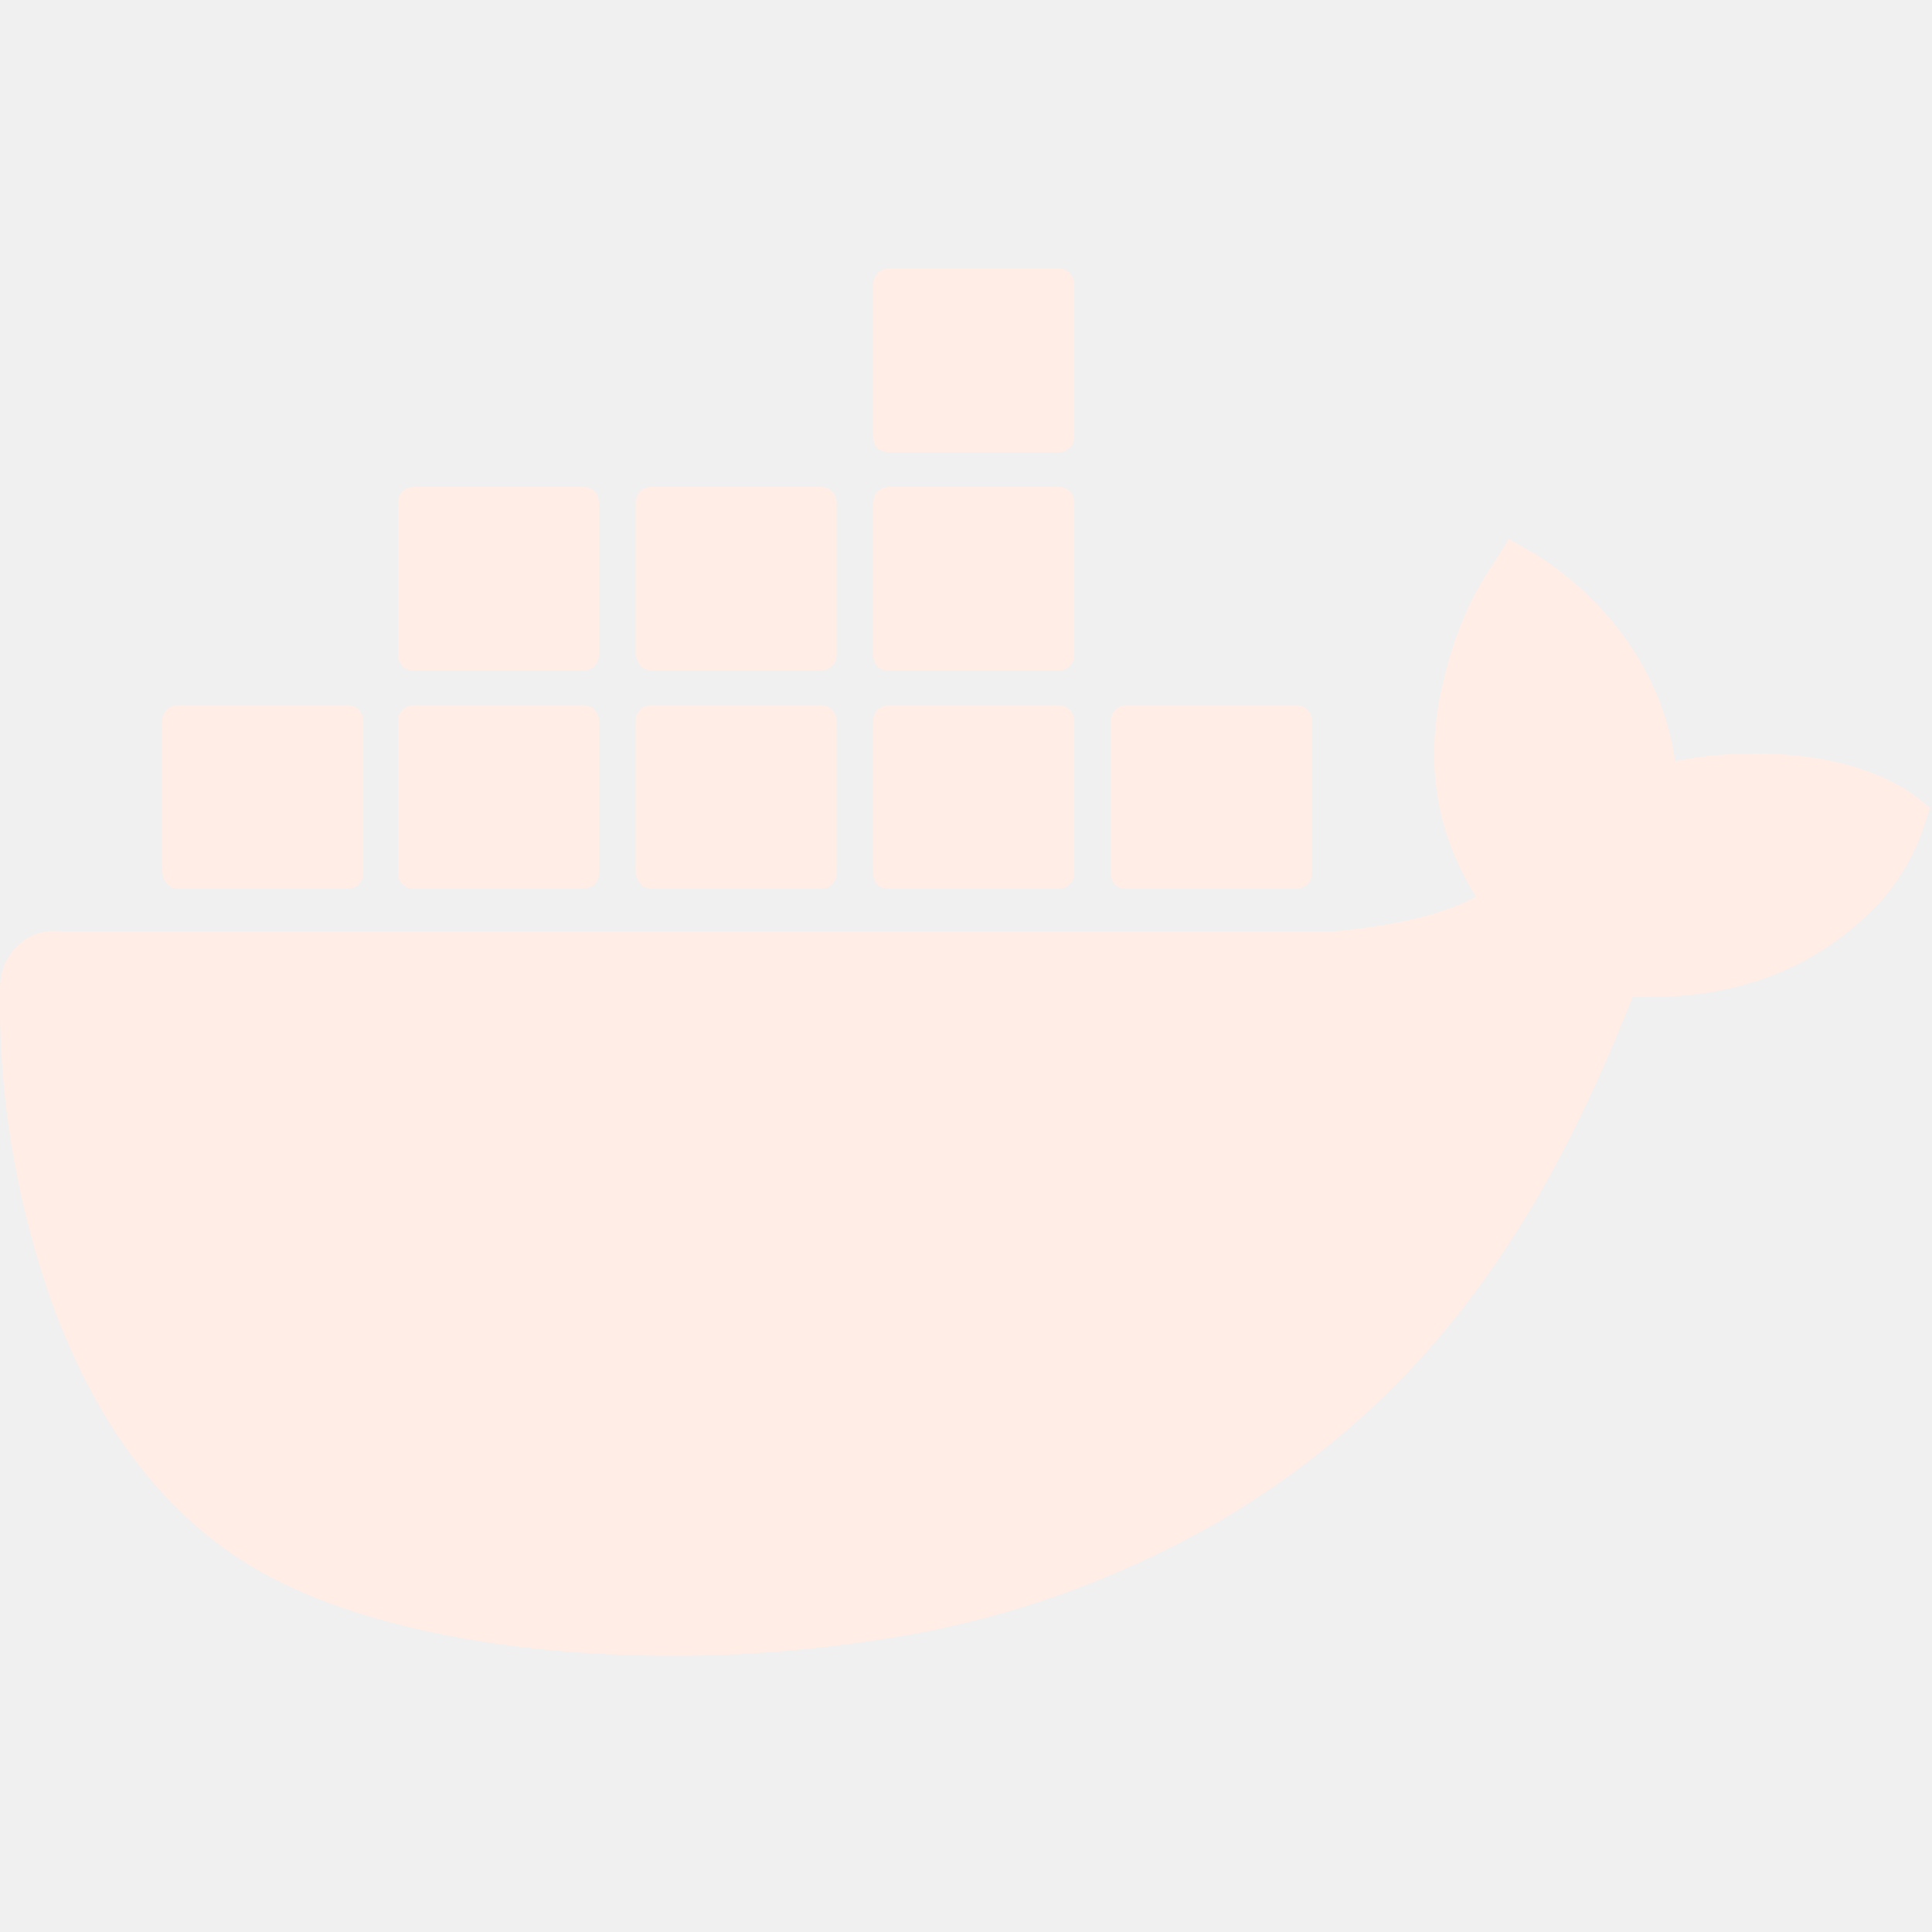
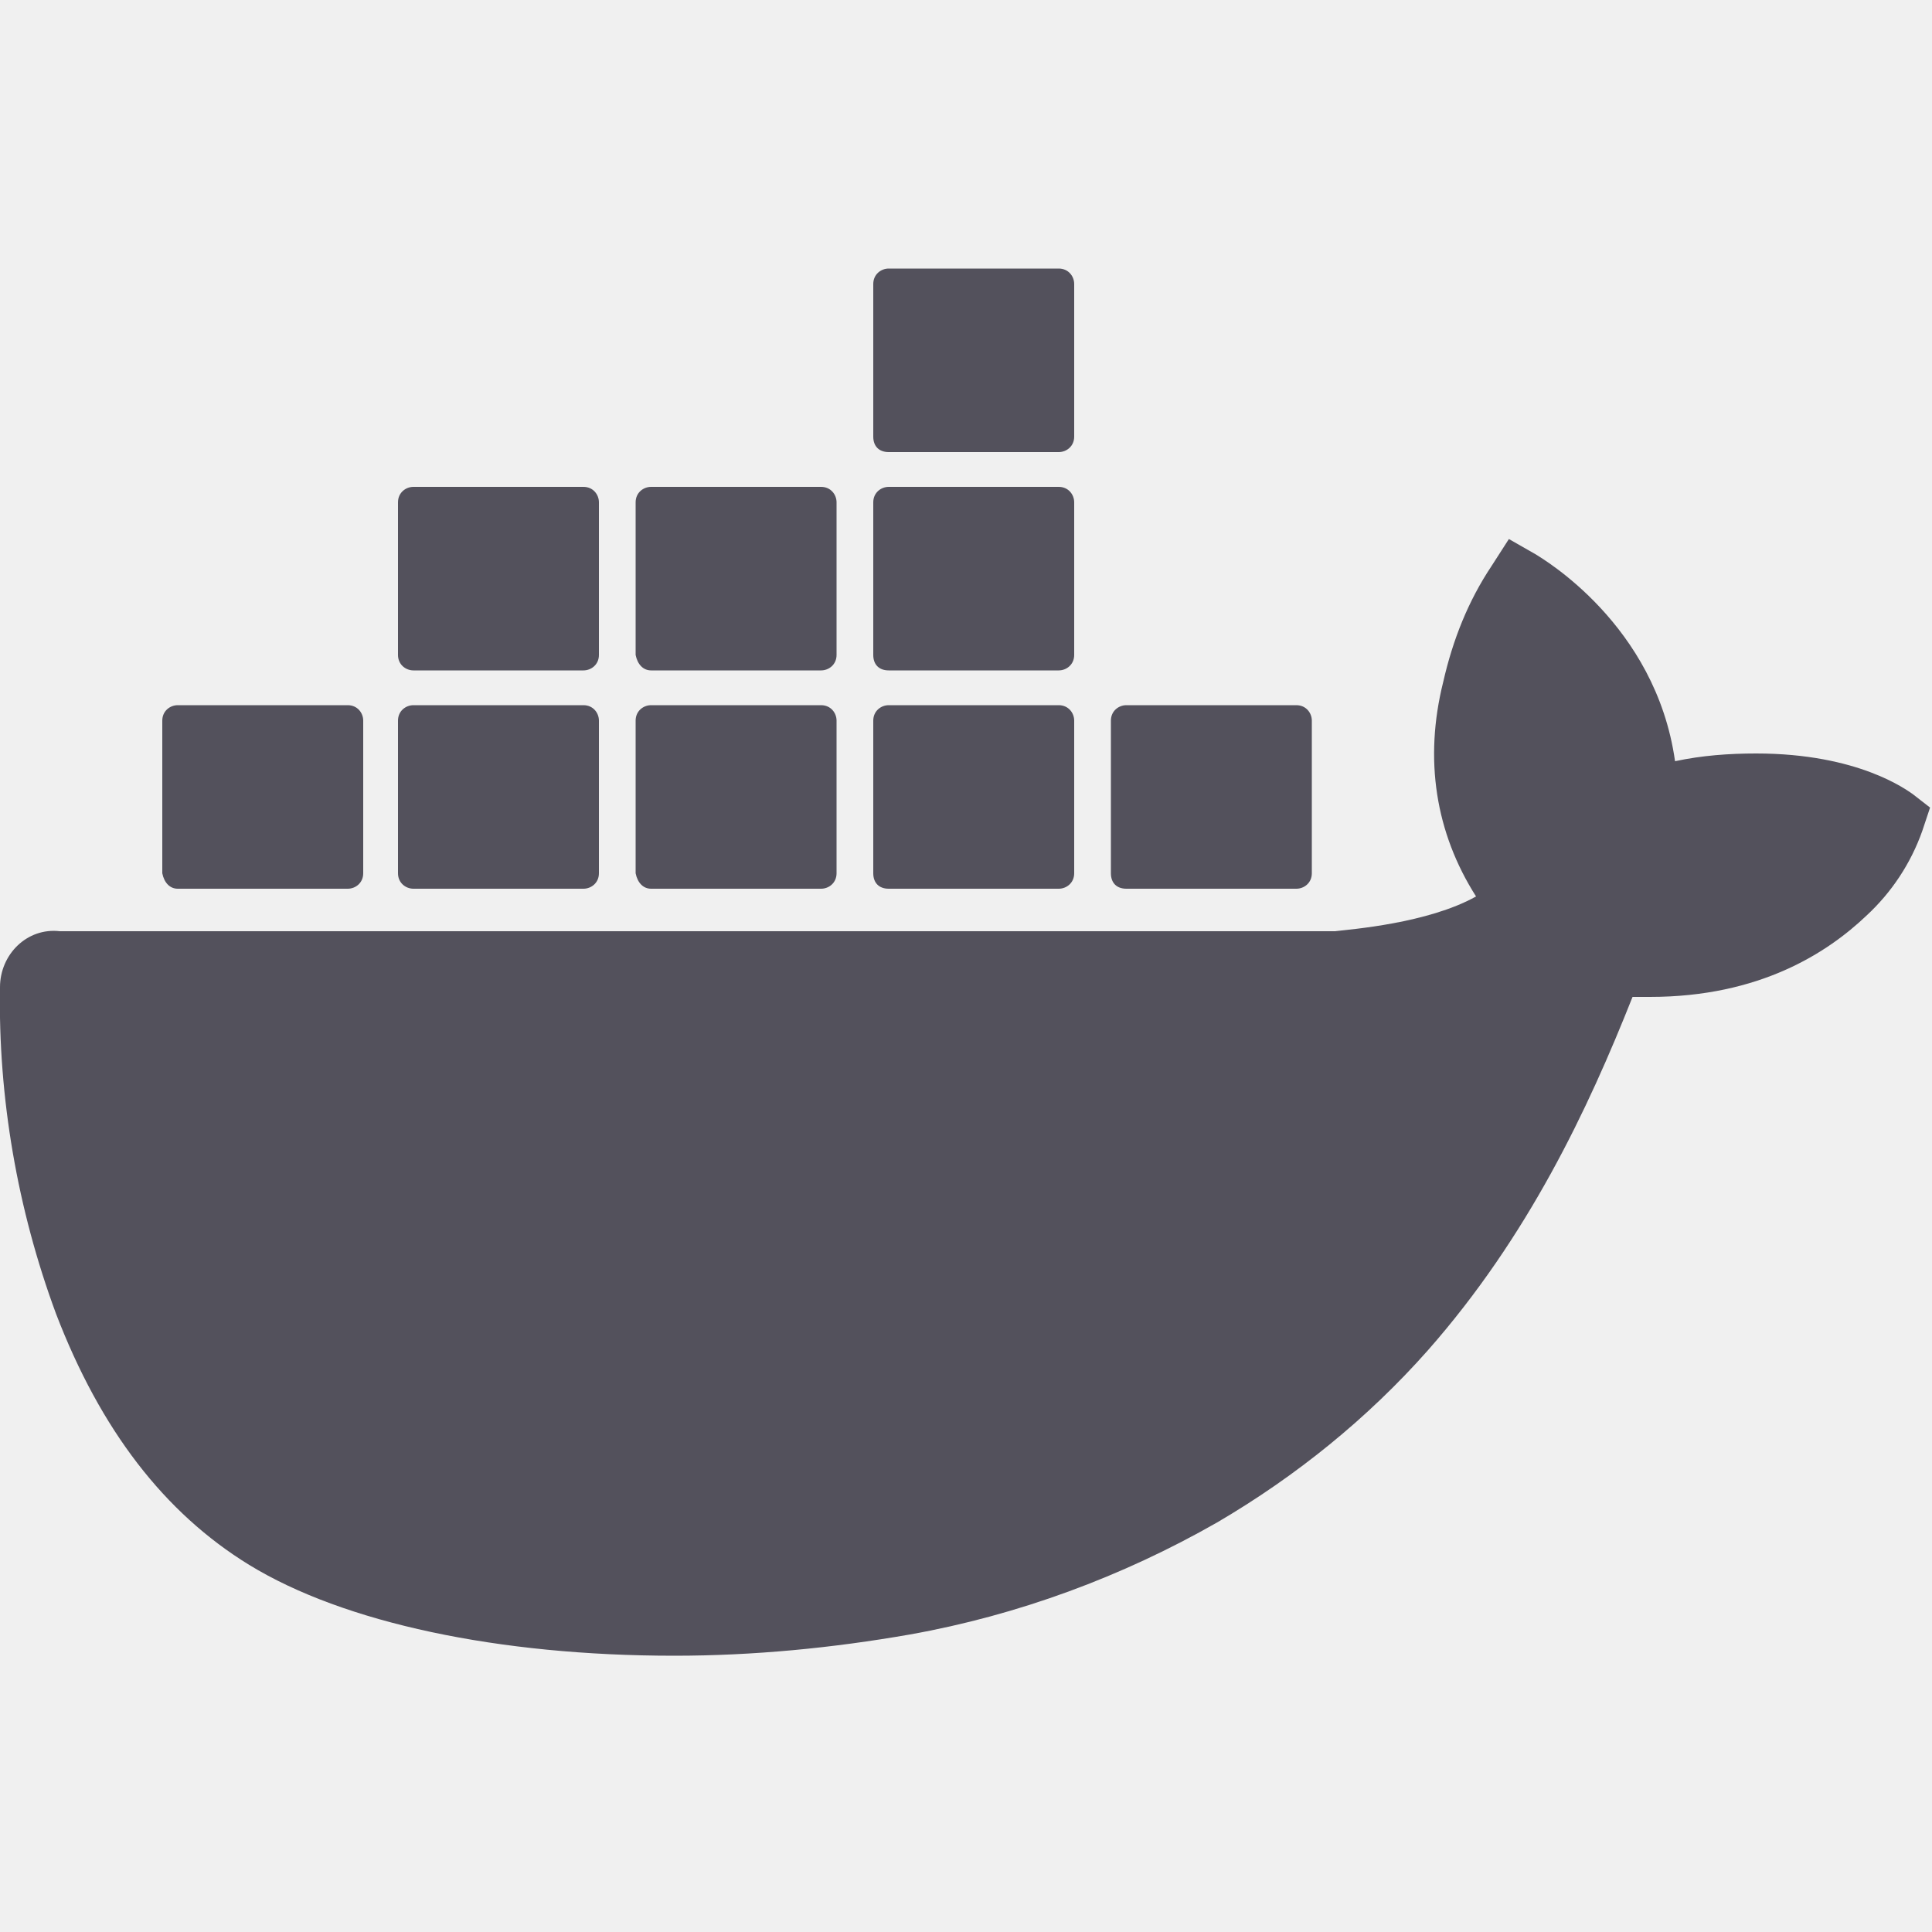
- <svg xmlns="http://www.w3.org/2000/svg" width="50" height="50" viewBox="0 0 50 50" fill="none">
-   <g id="Frame" clip-path="url(#clip0_2115_4485)">
-     <path id="Vector" d="M49.5 20.55C49.35 20.45 48.1 19.5 45.45 19.5C44.75 19.5 44.05 19.55 43.35 19.7C42.85 16.15 39.9 14.45 39.75 14.35L39.05 13.95L38.6 14.65C38 15.55 37.6 16.55 37.35 17.65C36.85 19.65 37.15 21.55 38.2 23.2C36.95 23.9 34.95 24.05 34.55 24.1H1.55C0.7 24 -4.16767e-06 24.7 -4.16767e-06 25.55C-0.05 28.4 0.45 31.3 1.45 34C2.6 37 4.25 39.15 6.45 40.5C8.9 42 12.9 42.85 17.45 42.85C19.5 42.85 21.55 42.65 23.55 42.3C26.35 41.8 29.05 40.8 31.5 39.4C33.55 38.2 35.4 36.7 36.95 34.95C39.55 32 41.1 28.7 42.25 25.8H42.7C45.55 25.8 47.3 24.65 48.3 23.7C48.95 23.1 49.45 22.35 49.75 21.5L49.95 20.9L49.5 20.55Z" fill="#FFEDE6" />
-     <path id="Vector_2" d="M4.6 23H9C9.2 23 9.4 22.85 9.4 22.6V18.65C9.4 18.45 9.25 18.25 9 18.25H4.6C4.4 18.25 4.2 18.4 4.2 18.65V22.6C4.25 22.85 4.4 23 4.6 23Z" fill="#FFEDE6" />
-     <path id="Vector_3" d="M10.7 23H15.1C15.3 23 15.5 22.85 15.5 22.6V18.65C15.5 18.45 15.35 18.25 15.1 18.25H10.7C10.5 18.25 10.3 18.4 10.3 18.65V22.6C10.3 22.85 10.5 23 10.7 23Z" fill="#FFEDE6" />
-     <path id="Vector_4" d="M16.85 23H21.25C21.45 23 21.65 22.85 21.65 22.6V18.65C21.65 18.45 21.5 18.25 21.25 18.25H16.85C16.65 18.25 16.45 18.4 16.45 18.65V22.6C16.5 22.85 16.65 23 16.85 23Z" fill="#FFEDE6" />
-     <path id="Vector_5" d="M23 23H27.4C27.6 23 27.8 22.85 27.8 22.6V18.65C27.8 18.45 27.65 18.25 27.4 18.25H23C22.8 18.25 22.6 18.4 22.6 18.65V22.6C22.6 22.85 22.75 23 23 23Z" fill="#FFEDE6" />
-     <path id="Vector_6" d="M10.7 17.35H15.1C15.3 17.35 15.5 17.2 15.5 16.95V13C15.5 12.8 15.35 12.6 15.1 12.6H10.7C10.5 12.6 10.3 12.75 10.3 13V16.95C10.3 17.2 10.5 17.35 10.7 17.35Z" fill="#FFEDE6" />
-     <path id="Vector_7" d="M16.85 17.35H21.25C21.45 17.35 21.65 17.2 21.65 16.95V13C21.65 12.8 21.5 12.6 21.25 12.6H16.85C16.65 12.6 16.45 12.75 16.45 13V16.95C16.5 17.2 16.65 17.35 16.85 17.35Z" fill="#FFEDE6" />
-     <path id="Vector_8" d="M23 17.35H27.4C27.6 17.35 27.8 17.2 27.8 16.95V13C27.8 12.8 27.65 12.6 27.4 12.6H23C22.8 12.6 22.6 12.75 22.6 13V16.95C22.6 17.2 22.75 17.35 23 17.35Z" fill="#FFEDE6" />
-     <path id="Vector_9" d="M23 11.7H27.4C27.6 11.7 27.8 11.55 27.8 11.3V7.35C27.8 7.15 27.65 6.95 27.4 6.95H23C22.8 6.95 22.6 7.1 22.6 7.35V11.3C22.6 11.55 22.75 11.7 23 11.7Z" fill="#FFEDE6" />
-     <path id="Vector_10" d="M29.15 23H33.55C33.75 23 33.95 22.85 33.95 22.6V18.65C33.95 18.45 33.8 18.25 33.55 18.25H29.15C28.95 18.25 28.75 18.4 28.75 18.65V22.6C28.75 22.85 28.9 23 29.15 23Z" fill="#FFEDE6" />
+ <svg xmlns="http://www.w3.org/2000/svg" width="100" height="100" viewBox="0 0 100 100" fill="none">
+   <g id="Frame" clip-path="url(#clip0_2137_189)">
+     <path id="Vector" d="M99 41.1C98.7 40.9 96.2 39 90.9 39C89.5 39 88.1 39.1 86.7 39.4C85.7 32.3 79.8 28.9 79.5 28.7L78.1 27.9L77.2 29.3C76 31.1 75.2 33.1 74.7 35.3C73.7 39.3 74.3 43.1 76.4 46.4C73.9 47.8 69.9 48.1 69.1 48.2H3.1C1.4 48 -8.33534e-06 49.4 -8.33534e-06 51.1C-0.1 56.8 0.9 62.6 2.9 68C5.2 74 8.5 78.3 12.9 81C17.8 84 25.8 85.7 34.9 85.7C39 85.7 43.1 85.3 47.1 84.6C52.7 83.6 58.1 81.6 63 78.8C67.1 76.4 70.8 73.4 73.9 69.9C79.1 64 82.2 57.4 84.5 51.6H85.4C91.1 51.6 94.6 49.3 96.6 47.4C97.9 46.2 98.9 44.7 99.5 43L99.9 41.8L99 41.1Z" fill="#53515C" />
+     <path id="Vector_2" d="M9.2 46H18C18.4 46 18.8 45.7 18.8 45.2V37.3C18.8 36.9 18.5 36.5 18 36.5H9.2C8.8 36.5 8.4 36.8 8.4 37.3V45.2C8.5 45.7 8.8 46 9.2 46Z" fill="#53515C" />
+     <path id="Vector_3" d="M21.4 46H30.2C30.6 46 31 45.7 31 45.2V37.3C31 36.9 30.7 36.5 30.2 36.5H21.4C21 36.5 20.6 36.8 20.6 37.3V45.2C20.6 45.7 21 46 21.4 46Z" fill="#53515C" />
+     <path id="Vector_4" d="M33.7 46H42.5C42.9 46 43.3 45.7 43.3 45.2V37.3C43.3 36.9 43 36.5 42.5 36.5H33.7C33.3 36.5 32.9 36.8 32.9 37.3V45.2C33 45.7 33.3 46 33.7 46Z" fill="#53515C" />
+     <path id="Vector_5" d="M46 46H54.8C55.2 46 55.6 45.7 55.6 45.2V37.3C55.6 36.9 55.3 36.5 54.8 36.5H46C45.6 36.5 45.2 36.8 45.2 37.3V45.2C45.2 45.7 45.5 46 46 46Z" fill="#53515C" />
+     <path id="Vector_6" d="M21.4 34.7H30.2C30.6 34.7 31 34.4 31 33.9V26C31 25.6 30.7 25.2 30.2 25.2H21.4C21 25.2 20.6 25.5 20.6 26V33.9C20.6 34.4 21 34.7 21.4 34.7Z" fill="#53515C" />
+     <path id="Vector_7" d="M33.7 34.7H42.5C42.9 34.7 43.3 34.4 43.3 33.9V26C43.3 25.6 43 25.2 42.5 25.2H33.7C33.3 25.2 32.9 25.5 32.9 26V33.9C33 34.4 33.3 34.7 33.7 34.7Z" fill="#53515C" />
+     <path id="Vector_8" d="M46 34.7H54.8C55.2 34.7 55.6 34.4 55.6 33.9V26C55.6 25.6 55.3 25.2 54.8 25.2H46C45.6 25.2 45.2 25.5 45.2 26V33.9C45.2 34.4 45.5 34.7 46 34.7Z" fill="#53515C" />
+     <path id="Vector_9" d="M46 23.4H54.8C55.2 23.4 55.6 23.1 55.6 22.6V14.7C55.6 14.3 55.3 13.9 54.8 13.9H46C45.6 13.9 45.2 14.2 45.2 14.7V22.6C45.2 23.1 45.5 23.4 46 23.4Z" fill="#53515C" />
+     <path id="Vector_10" d="M58.3 46H67.1C67.5 46 67.9 45.7 67.9 45.2V37.3C67.9 36.9 67.6 36.5 67.1 36.5H58.3C57.9 36.5 57.5 36.8 57.5 37.3V45.2C57.5 45.7 57.8 46 58.3 46Z" fill="#53515C" />
  </g>
  <defs>
-     <clipPath id="clip0_2115_4485">
-       <rect width="50" height="50" fill="white" />
+     <clipPath id="clip0_2137_189">
+       <rect width="100" height="100" fill="white" />
    </clipPath>
  </defs>
</svg>
